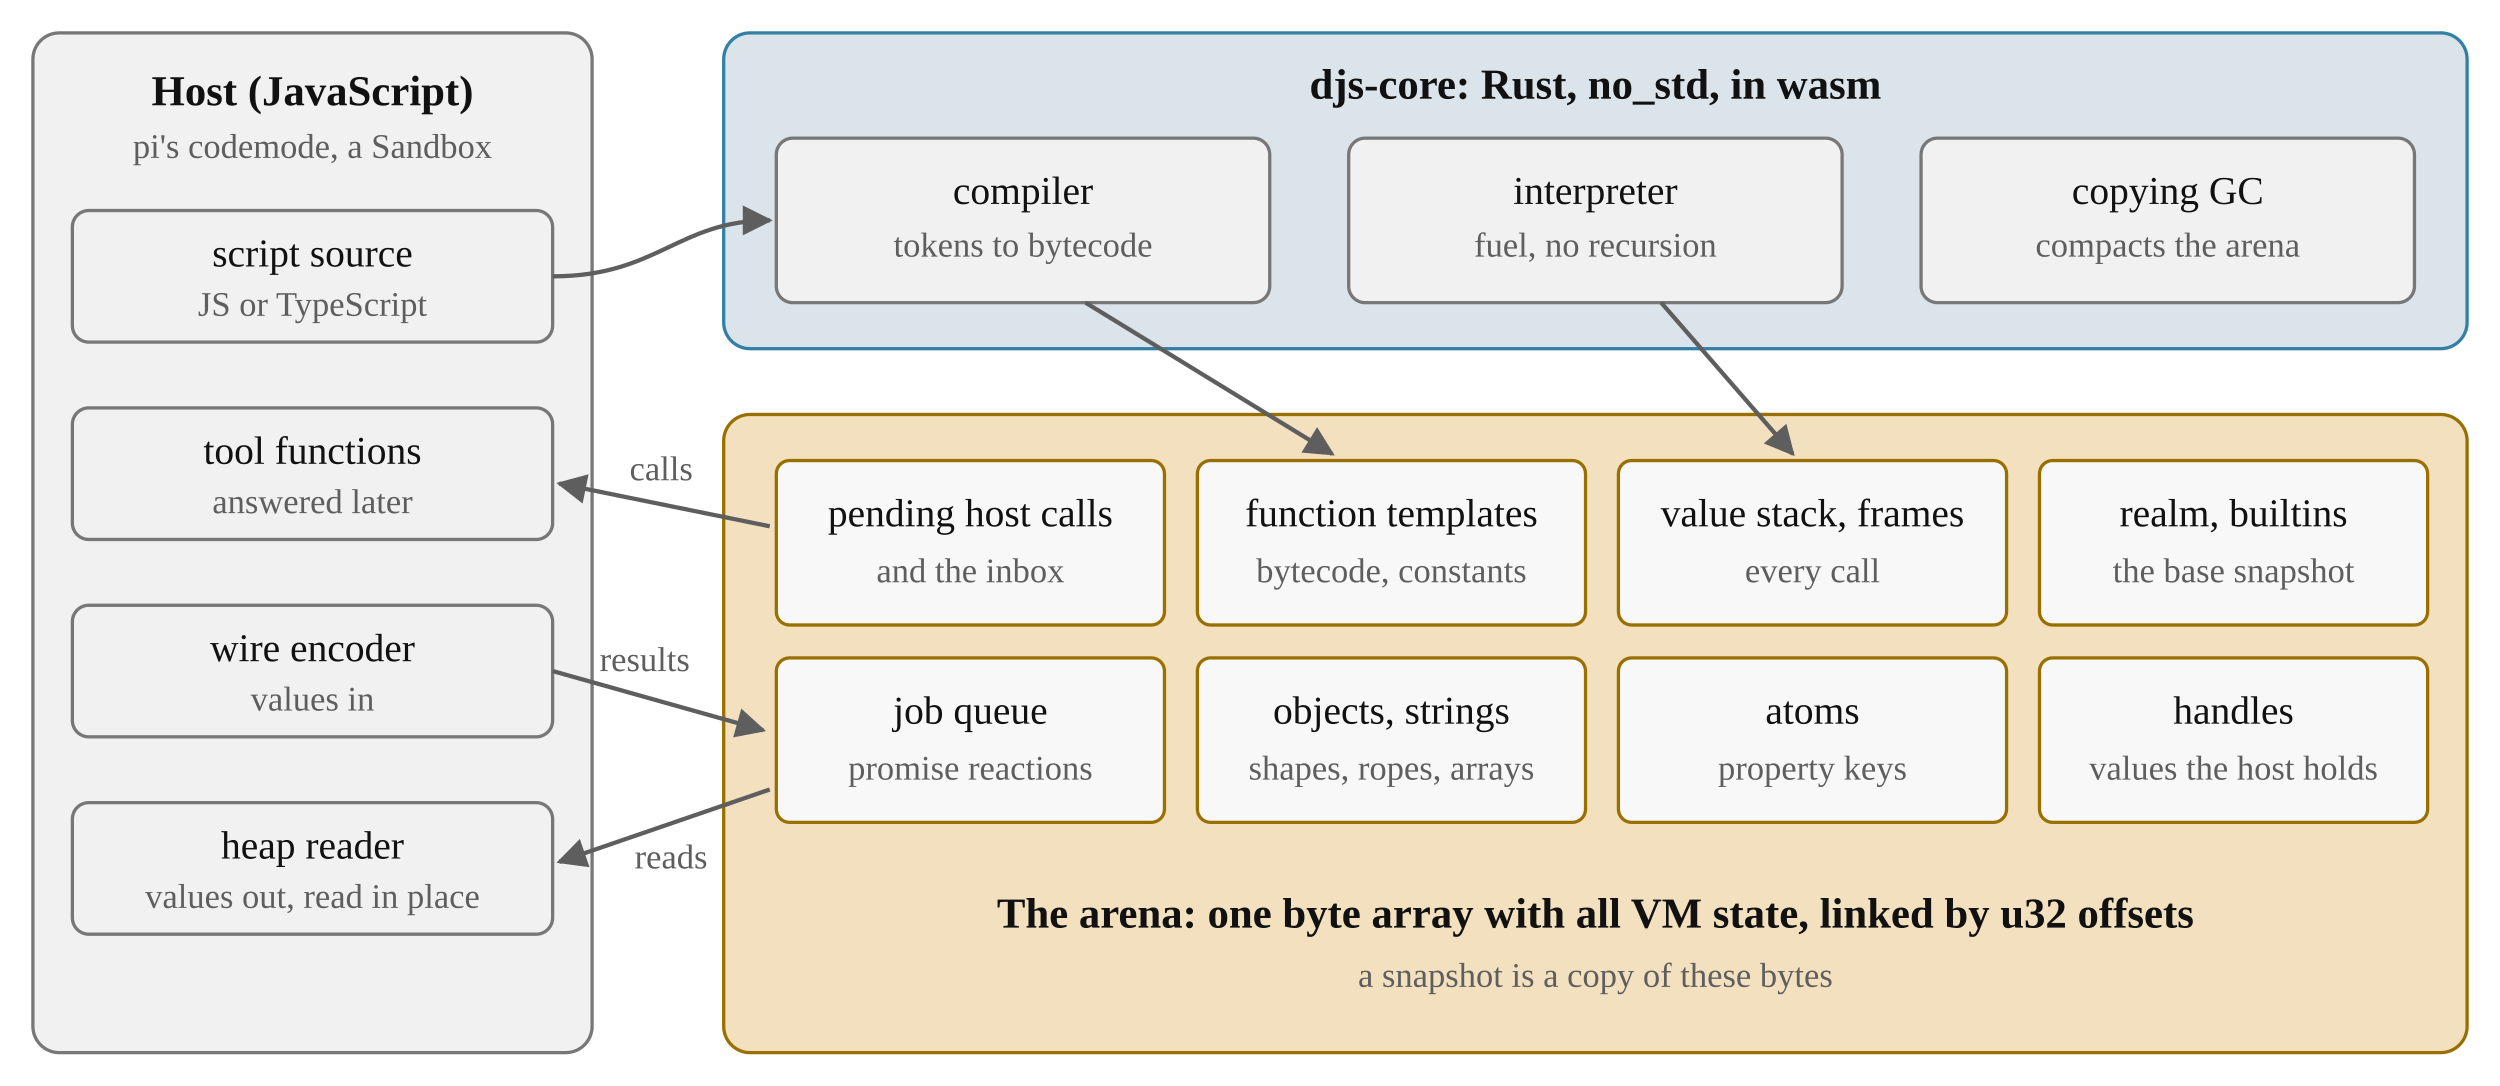
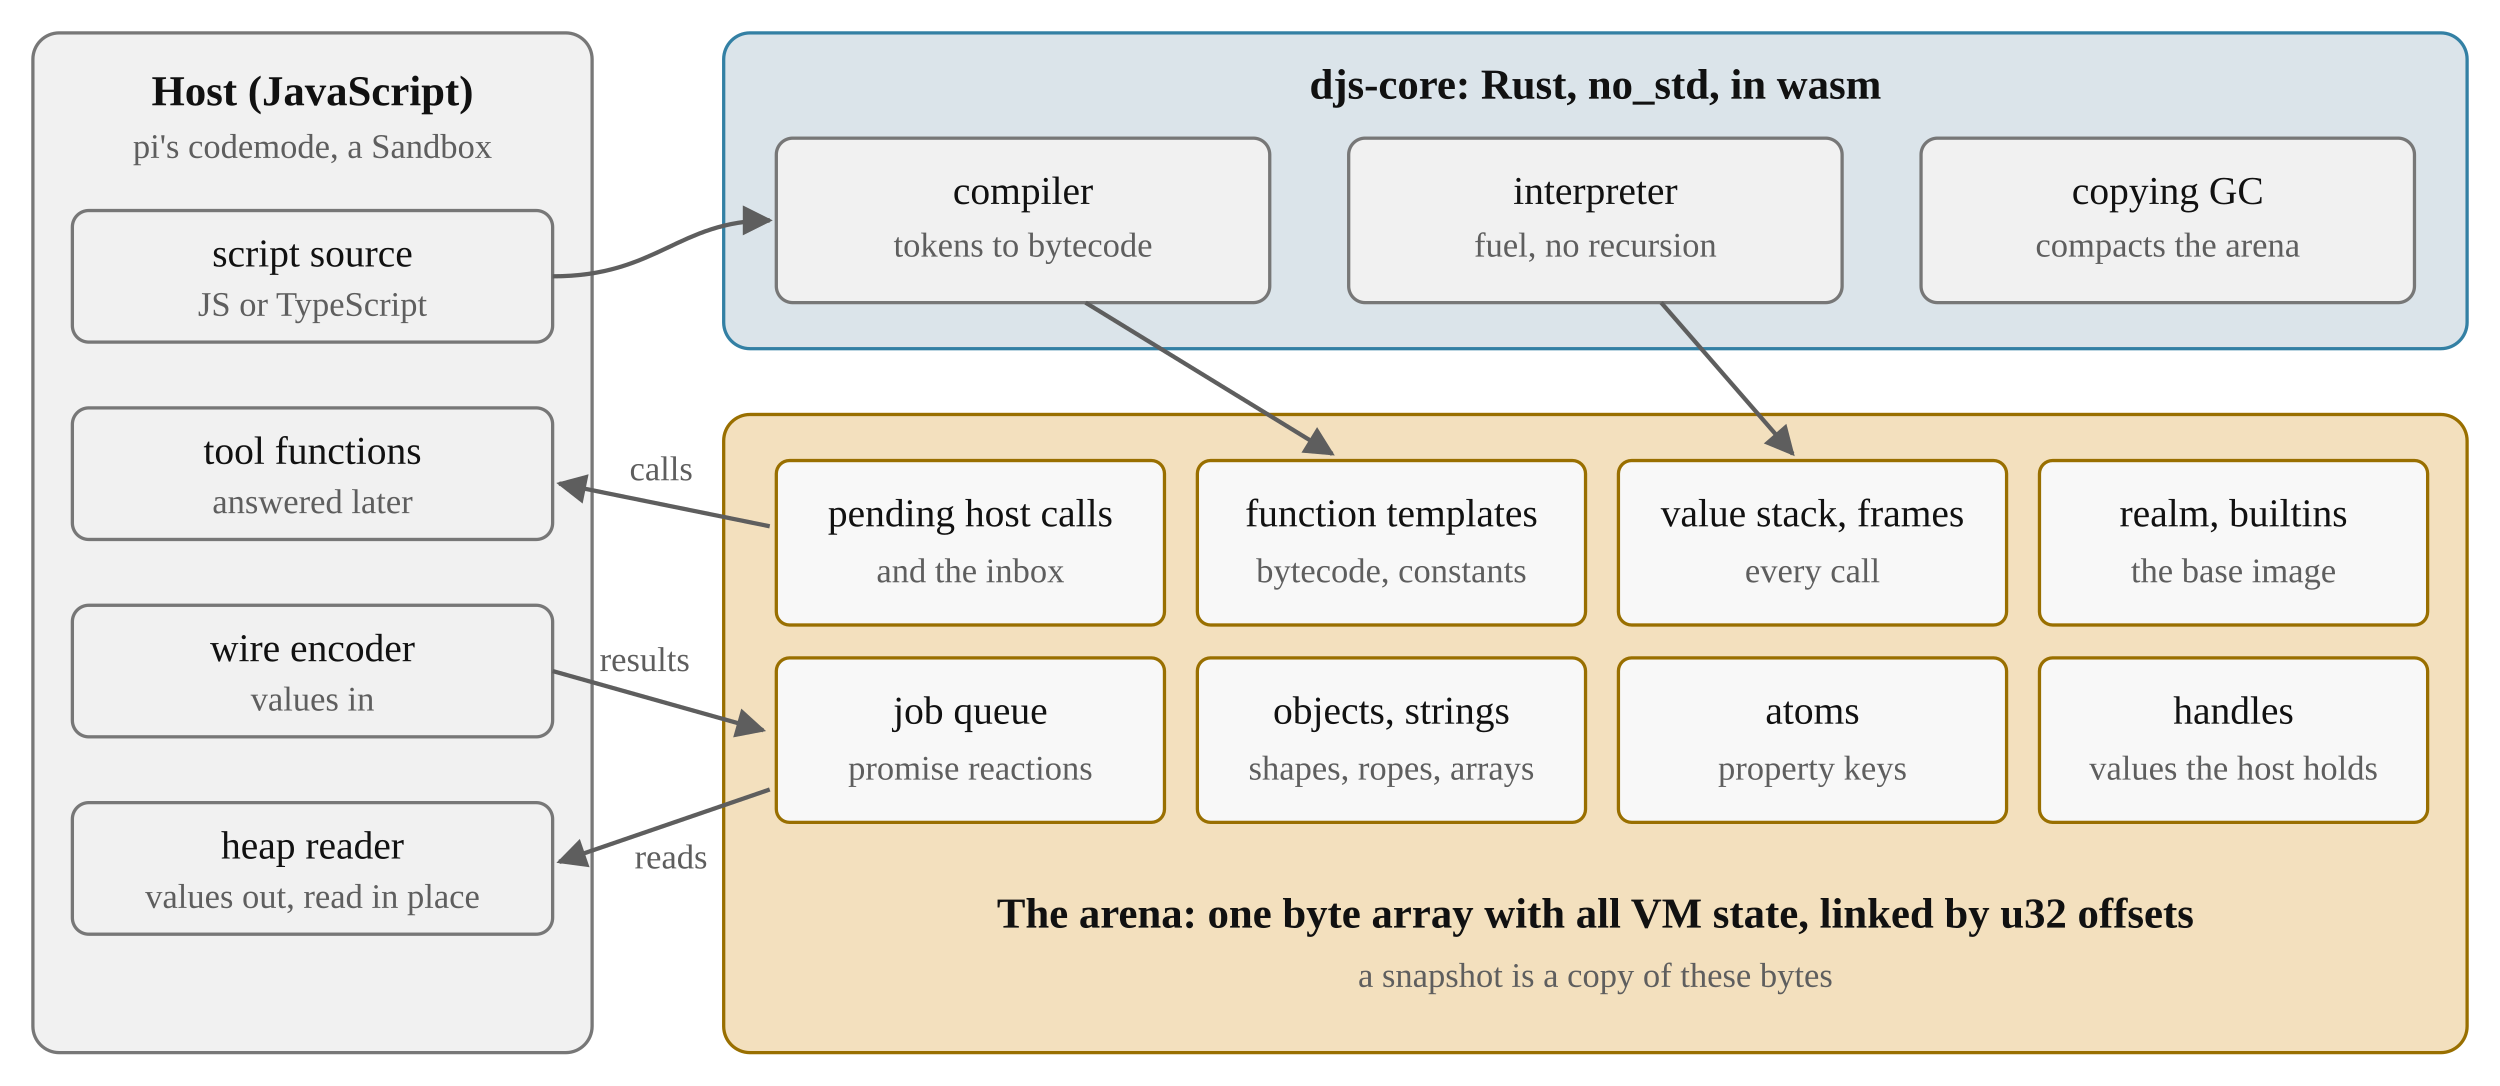
<svg xmlns="http://www.w3.org/2000/svg" class="dg-overview" viewBox="0 0 760 330" width="760" height="330" role="img" aria-label="The parts of djs and the arena they share">
  <style>
  .dg-overview text { font-family: var(--semantic-font-family-ui, "Mallos Serif", Georgia, serif); font-size: 12px; fill: var(--semantic-color-text-primary, #111111); }
  .dg-overview .mono { font-family: var(--semantic-font-family-code, "Commit Mono", ui-monospace, Menlo, monospace); font-size: 11px; }
  .dg-overview .small { font-size: 10.5px; fill: var(--semantic-color-text-secondary, #5e5e5e); }
  .dg-overview .label { font-weight: 600; }
  .dg-overview .title { font-weight: 600; font-size: 13px; }
  .dg-overview .box, .dg-overview .host { fill: var(--semantic-color-background-surface, #f1f1f1); stroke: var(--semantic-color-border-primary, #777777); }
  .dg-overview .hdr, .dg-overview .engine { fill: var(--semantic-color-background-fill-secondary-information, #dbe4ea); stroke: var(--semantic-color-border-information, #3380a4); }
  .dg-overview .traced, .dg-overview .arena { fill: var(--semantic-color-background-fill-secondary-warning, #f3e0be); stroke: var(--semantic-color-border-warning, #996f00); }
  .dg-overview .tag { fill: var(--semantic-color-background-fill-secondary-positive, #dae6df); stroke: var(--semantic-color-border-positive, #378960); }
  .dg-overview .cell { fill: var(--semantic-color-background-canvas, #f8f8f8); stroke: var(--semantic-color-border-warning, #996f00); }
  .dg-overview .pad { fill: url(#overview-hatch); stroke: var(--semantic-color-border-secondary, #e2e2e2); }
  .dg-overview .tail { fill: var(--semantic-color-background-surface, #f1f1f1); stroke: var(--semantic-color-border-primary, #777777); stroke-dasharray: 4 3; }
  .dg-overview .zero { fill: var(--semantic-color-background-canvas, #f8f8f8); stroke: var(--semantic-color-border-primary, #777777); stroke-dasharray: 4 3; }
  .dg-overview .dead { fill: var(--semantic-color-background-surface, #f1f1f1); stroke: var(--semantic-color-border-secondary, #e2e2e2); stroke-dasharray: 3 2; }
  .dg-overview .opt { stroke-dasharray: 3 2; }
  .dg-overview .rule { stroke: var(--semantic-color-text-secondary, #5e5e5e); stroke-width: 1.2; }
  .dg-overview .dash { stroke: var(--semantic-color-text-secondary, #5e5e5e); stroke-width: 1.2; stroke-dasharray: 4 3; }
  .dg-overview .arrow { stroke: var(--semantic-color-text-secondary, #5e5e5e); fill: none; stroke-width: 1.3; marker-end: url(#overview-a); }
  .dg-overview .faint { stroke: var(--semantic-color-border-primary, #777777); fill: none; stroke-width: 1.1; stroke-dasharray: 4 3; marker-end: url(#overview-a); }
  .dg-overview .head { fill: var(--semantic-color-text-secondary, #5e5e5e); }
  .dg-overview .hatch { stroke: var(--semantic-color-border-secondary, #e2e2e2); }
  @media (prefers-color-scheme: dark) {
    .dg-overview text { fill: var(--semantic-color-text-primary, #f6f6f6); }
    .dg-overview .small { fill: var(--semantic-color-text-secondary, #ababab); }
    .dg-overview .box, .dg-overview .host { fill: var(--semantic-color-background-surface, #2e2e2e); stroke: var(--semantic-color-border-primary, #919191); }
    .dg-overview .hdr, .dg-overview .engine { fill: var(--semantic-color-background-fill-secondary-information, #1e313b); stroke: var(--semantic-color-border-information, #4c9bc1); }
    .dg-overview .traced, .dg-overview .arena { fill: var(--semantic-color-background-fill-secondary-warning, #3b2b0c); stroke: var(--semantic-color-border-warning, #b8880c); }
    .dg-overview .tag { fill: var(--semantic-color-background-fill-secondary-positive, #1f3328); stroke: var(--semantic-color-border-positive, #4da578); }
    .dg-overview .cell { fill: var(--semantic-color-background-canvas, #161616); stroke: var(--semantic-color-border-warning, #b8880c); }
    .dg-overview .pad { stroke: var(--semantic-color-border-secondary, #464646); }
    .dg-overview .tail { fill: var(--semantic-color-background-surface, #2e2e2e); stroke: var(--semantic-color-border-primary, #919191); }
    .dg-overview .zero { fill: var(--semantic-color-background-canvas, #161616); stroke: var(--semantic-color-border-primary, #919191); }
    .dg-overview .dead { fill: var(--semantic-color-background-surface, #2e2e2e); stroke: var(--semantic-color-border-secondary, #464646); }
    .dg-overview .rule { stroke: var(--semantic-color-text-secondary, #ababab); }
    .dg-overview .dash { stroke: var(--semantic-color-text-secondary, #ababab); }
    .dg-overview .arrow { stroke: var(--semantic-color-text-secondary, #ababab); }
    .dg-overview .faint { stroke: var(--semantic-color-border-primary, #919191); }
    .dg-overview .head { fill: var(--semantic-color-text-secondary, #ababab); }
    .dg-overview .hatch { stroke: var(--semantic-color-border-secondary, #464646); }
  }
</style>
  <defs>
    <pattern id="overview-hatch" width="6" height="6" patternUnits="userSpaceOnUse" patternTransform="rotate(45)">
      <line x1="0" y1="0" x2="0" y2="6" class="hatch" />
    </pattern>
    <marker id="overview-a" viewBox="0 0 10 10" refX="9" refY="5" markerWidth="7" markerHeight="7" orient="auto-start-reverse">
      <path class="head" d="M0 0 L10 5 L0 10 z" />
    </marker>
  </defs>
  <rect class="host" x="10" y="10" width="170" height="310" rx="8" />
  <text class="title" x="95" y="32" text-anchor="middle">Host (JavaScript)</text>
  <text class="small" x="95" y="48" text-anchor="middle">pi's codemode, a Sandbox</text>
  <rect class="host" x="22" y="64" width="146" height="40" rx="5" />
  <text x="95" y="81" text-anchor="middle">script source</text>
  <text class="small" x="95" y="96" text-anchor="middle">JS or TypeScript</text>
  <rect class="host" x="22" y="124" width="146" height="40" rx="5" />
  <text x="95" y="141" text-anchor="middle">tool functions</text>
  <text class="small" x="95" y="156" text-anchor="middle">answered later</text>
  <rect class="host" x="22" y="184" width="146" height="40" rx="5" />
  <text x="95" y="201" text-anchor="middle">wire encoder</text>
  <text class="small" x="95" y="216" text-anchor="middle">values in</text>
  <rect class="host" x="22" y="244" width="146" height="40" rx="5" />
  <text x="95" y="261" text-anchor="middle">heap reader</text>
  <text class="small" x="95" y="276" text-anchor="middle">values out, read in place</text>
  <rect class="engine" x="220" y="10" width="530" height="96" rx="8" />
  <text class="title" x="485" y="30" text-anchor="middle">djs-core: Rust, no_std, in wasm</text>
  <rect class="host" x="236" y="42" width="150" height="50" rx="5" />
  <text x="311" y="62" text-anchor="middle">compiler</text>
  <text class="small" x="311" y="78" text-anchor="middle">tokens to bytecode</text>
  <rect class="host" x="410" y="42" width="150" height="50" rx="5" />
  <text x="485" y="62" text-anchor="middle">interpreter</text>
  <text class="small" x="485" y="78" text-anchor="middle">fuel, no recursion</text>
  <rect class="host" x="584" y="42" width="150" height="50" rx="5" />
  <text x="659" y="62" text-anchor="middle">copying GC</text>
  <text class="small" x="659" y="78" text-anchor="middle">compacts the arena</text>
  <rect class="arena" x="220" y="126" width="530" height="194" rx="8" />
  <g>
    <rect class="cell" x="236" y="140" width="118" height="50" rx="4" />
    <text x="295" y="160" text-anchor="middle">pending host calls</text>
    <text class="small" x="295" y="177" text-anchor="middle">and the inbox</text>
    <rect class="cell" x="364" y="140" width="118" height="50" rx="4" />
    <text x="423" y="160" text-anchor="middle">function templates</text>
    <text class="small" x="423" y="177" text-anchor="middle">bytecode, constants</text>
    <rect class="cell" x="492" y="140" width="118" height="50" rx="4" />
    <text x="551" y="160" text-anchor="middle">value stack, frames</text>
    <text class="small" x="551" y="177" text-anchor="middle">every call</text>
    <rect class="cell" x="620" y="140" width="118" height="50" rx="4" />
    <text x="679" y="160" text-anchor="middle">realm, builtins</text>
-     <text class="small" x="679" y="177" text-anchor="middle">the base snapshot</text>
+     <text class="small" x="679" y="177" text-anchor="middle">the base image</text>
    <rect class="cell" x="236" y="200" width="118" height="50" rx="4" />
    <text x="295" y="220" text-anchor="middle">job queue</text>
    <text class="small" x="295" y="237" text-anchor="middle">promise reactions</text>
    <rect class="cell" x="364" y="200" width="118" height="50" rx="4" />
    <text x="423" y="220" text-anchor="middle">objects, strings</text>
    <text class="small" x="423" y="237" text-anchor="middle">shapes, ropes, arrays</text>
    <rect class="cell" x="492" y="200" width="118" height="50" rx="4" />
    <text x="551" y="220" text-anchor="middle">atoms</text>
    <text class="small" x="551" y="237" text-anchor="middle">property keys</text>
    <rect class="cell" x="620" y="200" width="118" height="50" rx="4" />
    <text x="679" y="220" text-anchor="middle">handles</text>
    <text class="small" x="679" y="237" text-anchor="middle">values the host holds</text>
  </g>
  <text class="title" x="485" y="282" text-anchor="middle">The arena: one byte array with all VM state, linked by u32 offsets</text>
  <text class="small" x="485" y="300" text-anchor="middle">a snapshot is a copy of these bytes</text>
  <path class="arrow" d="M168 84 C 200 84, 206 67, 234 67" />
  <path class="arrow" d="M330 92 L 405 138" />
  <path class="arrow" d="M505 92 L 545 138" />
  <path class="arrow" d="M234 160 L 170 147" />
  <text class="small" x="201" y="146" text-anchor="middle">calls</text>
  <path class="arrow" d="M168 204 L 232 222" />
  <text class="small" x="196" y="204" text-anchor="middle">results</text>
  <path class="arrow" d="M234 240 L 170 262" />
  <text class="small" x="204" y="264" text-anchor="middle">reads</text>
</svg>
